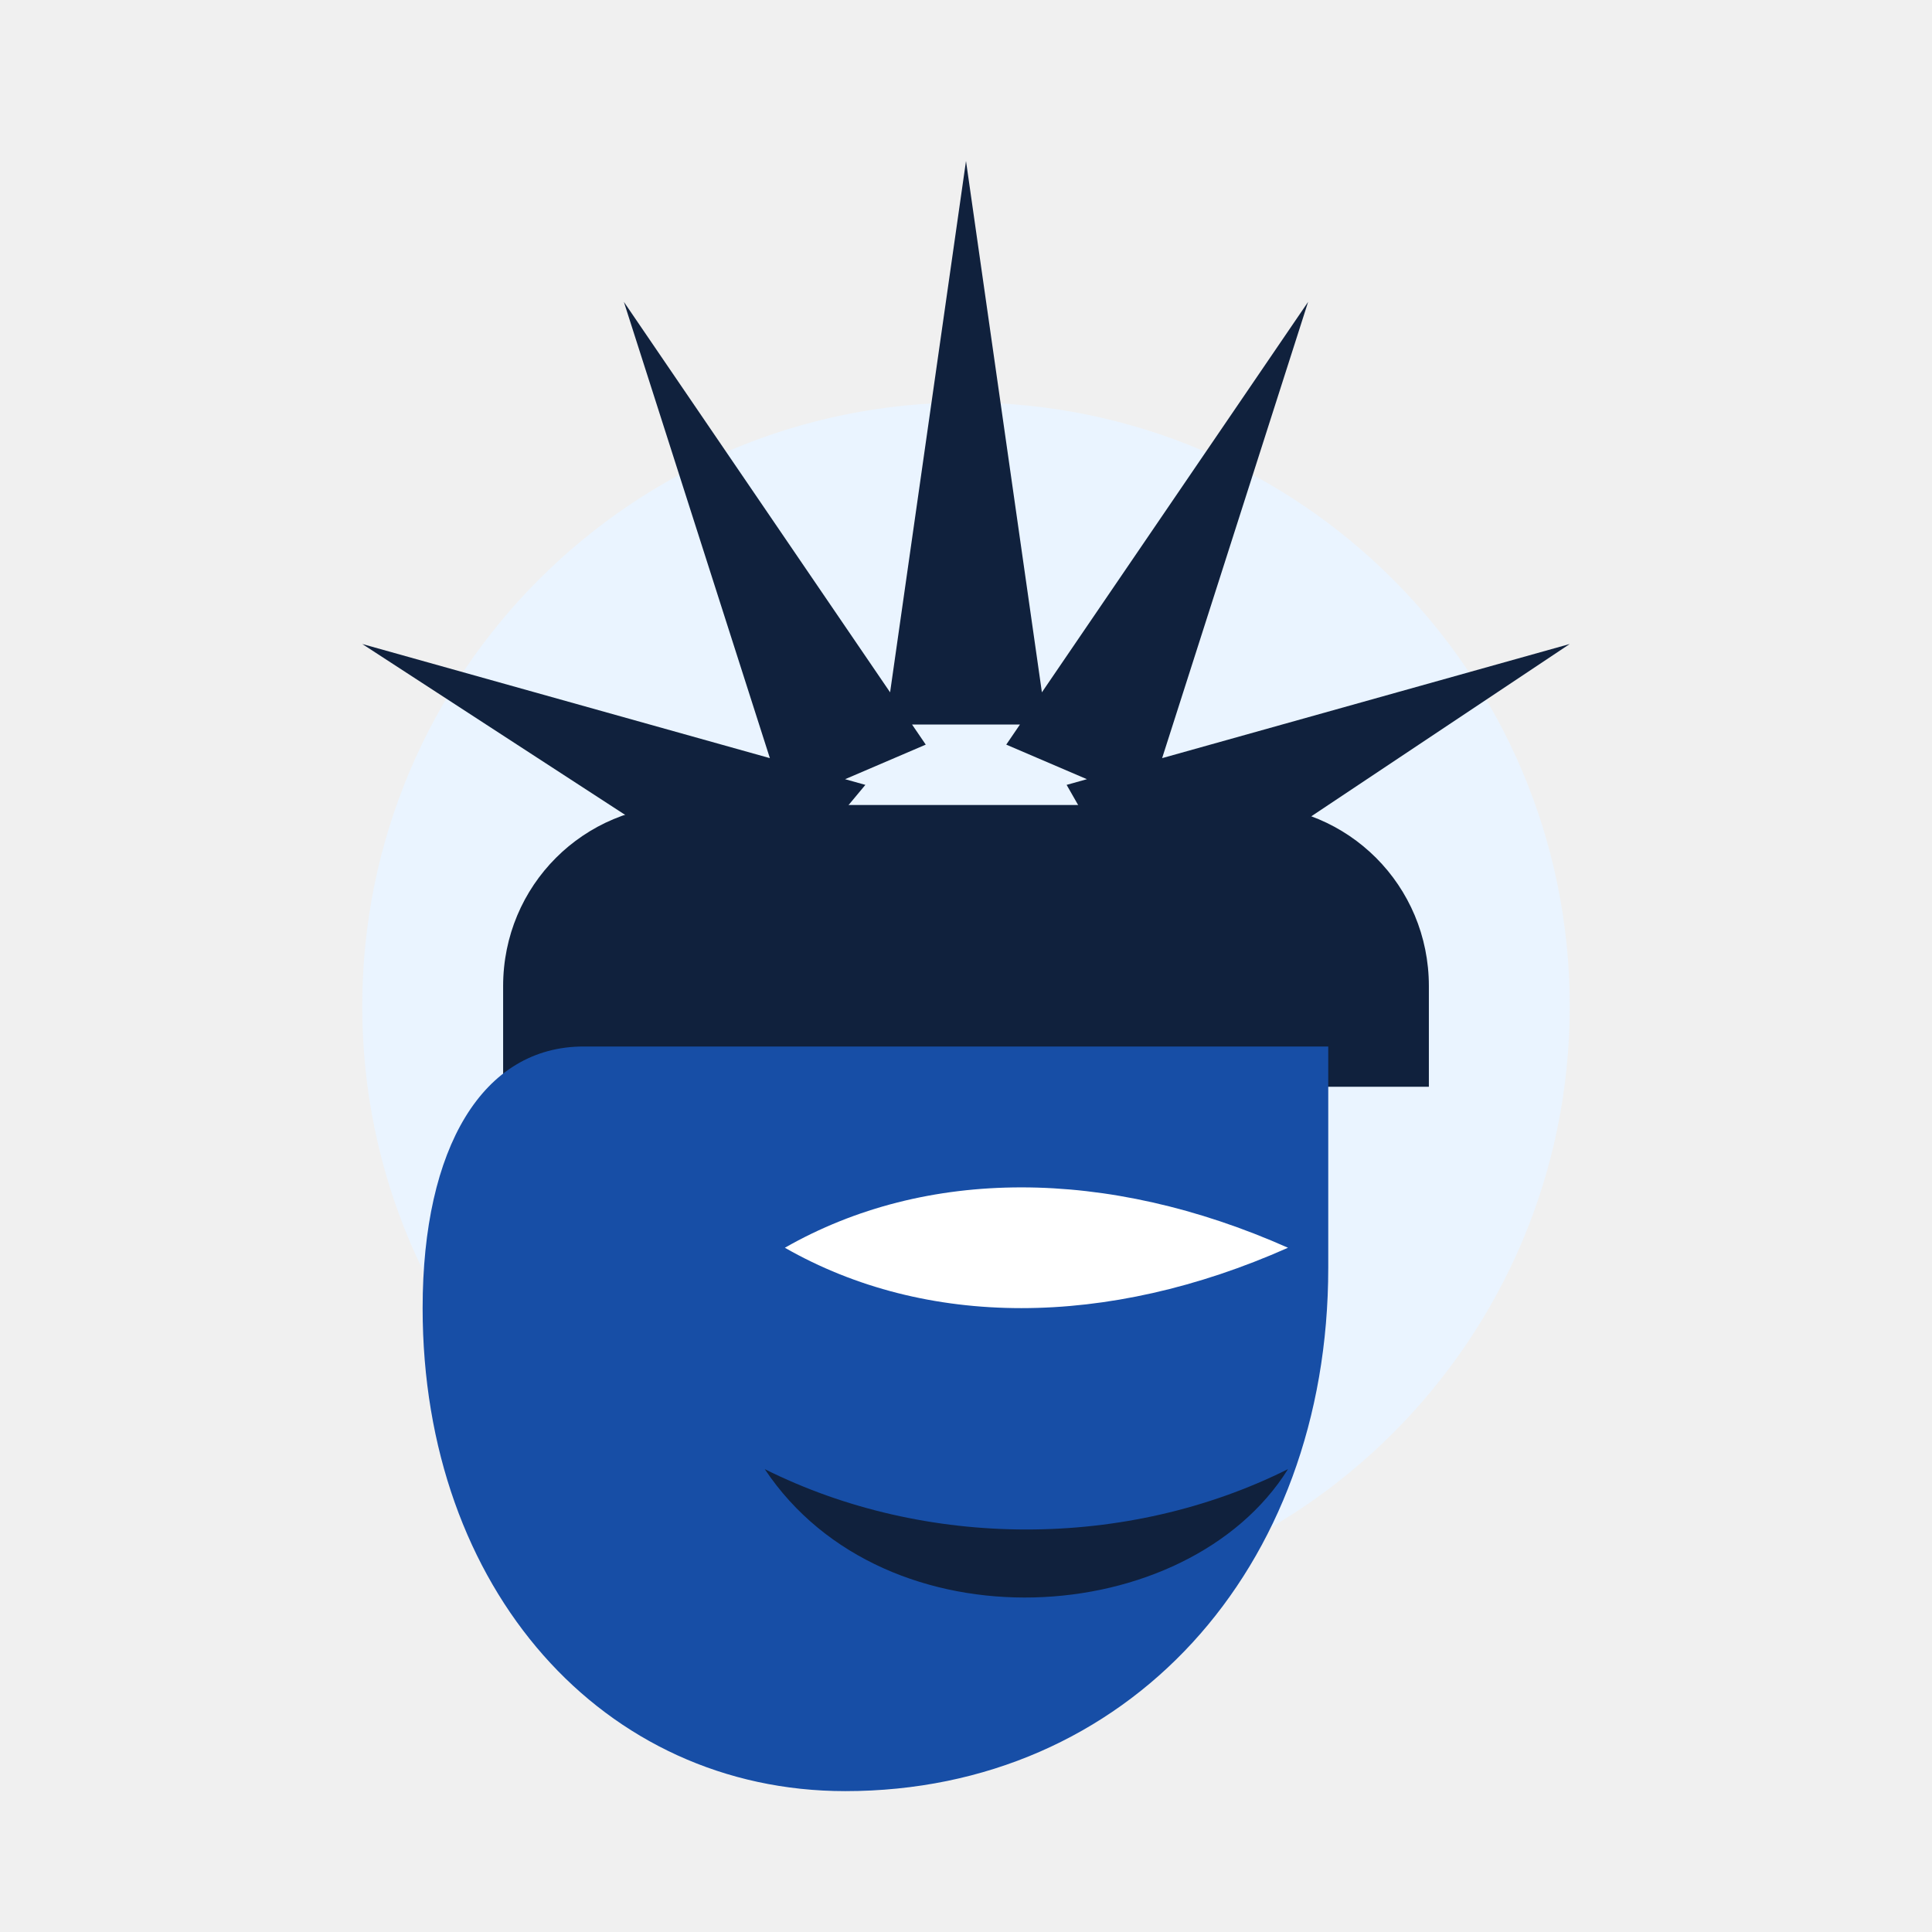
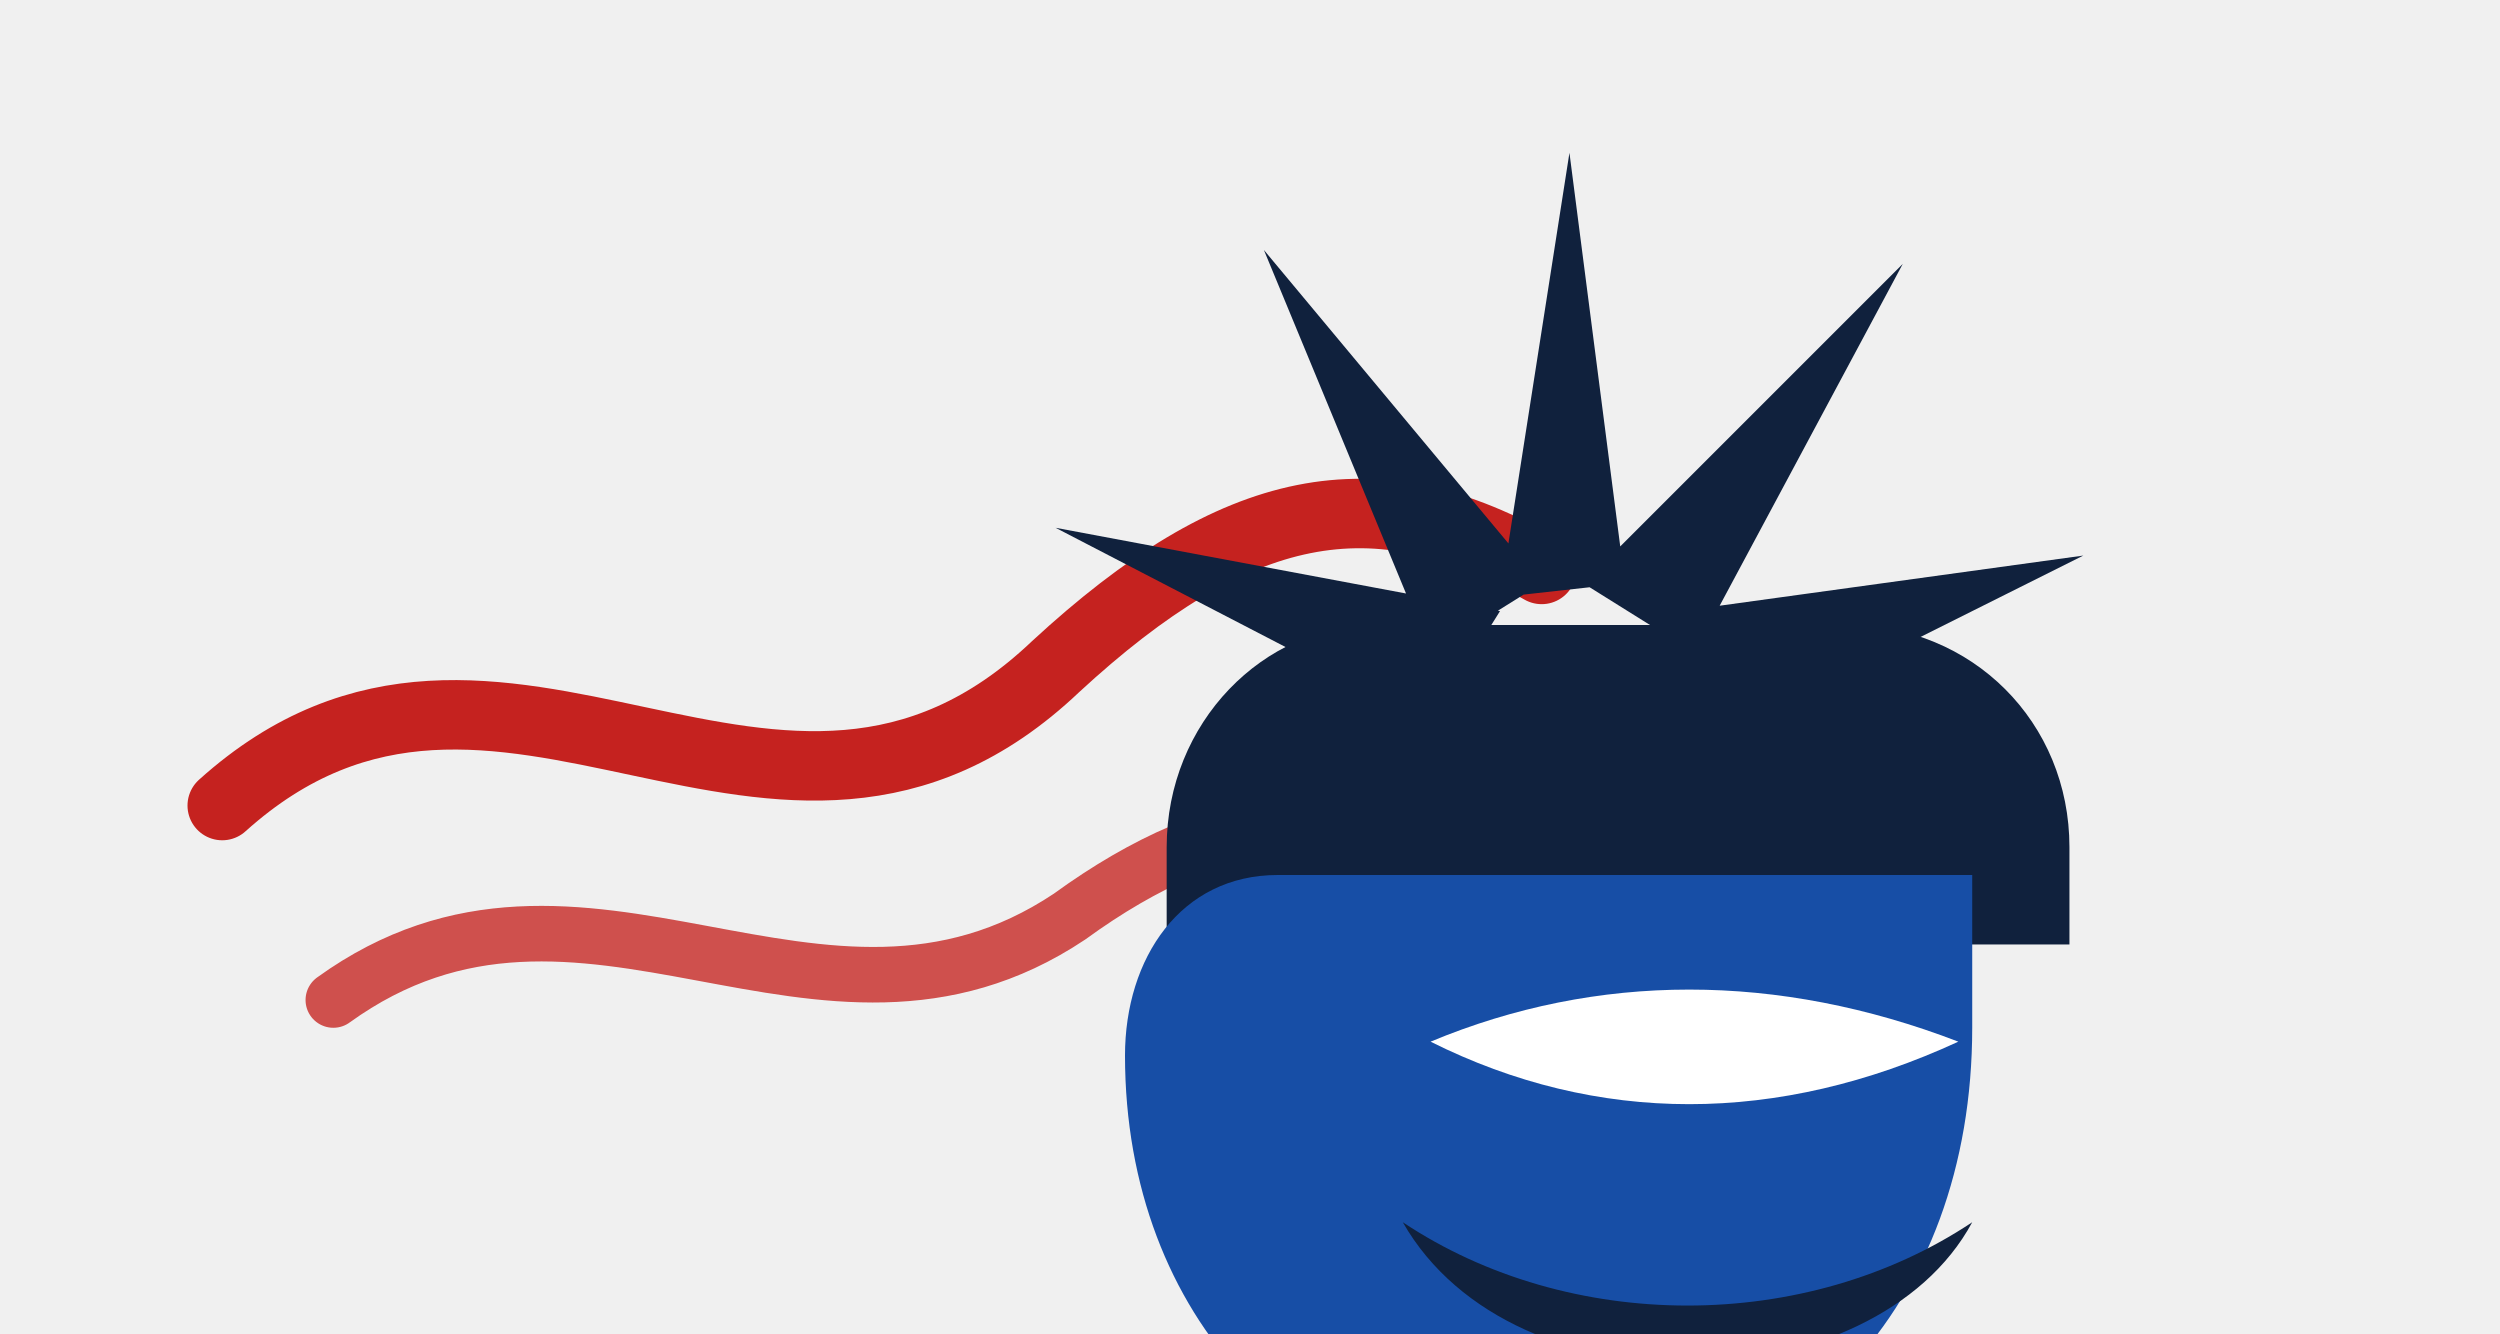
- <svg xmlns="http://www.w3.org/2000/svg" viewBox="0 0 96 96" role="img" aria-label="Green Card Application Services Liberty icon">
-   <circle cx="48" cy="50" r="30" fill="#eaf4ff" />
-   <path fill="#10213d" d="M48 8 44 36h8zm-17 7 8 25 7-3zm34 0-15 22 7 3zM18 32l20 13 5-6zm60 0-25 7 4 7z" />
-   <path fill="#10213d" d="M34 40h28c5 0 9 4 9 9v5H25v-5c0-5 4-9 9-9z" />
-   <path fill="#174ea6" d="M29 52h37v11c0 15-10 26-24 26-12 0-21-10-21-24 0-8 3-13 8-13z" />
-   <path fill="#ffffff" d="M39 62c7-4 16-4 25 0-9 4-18 4-25 0z" />
-   <path fill="#10213d" d="M38 73c8 4 18 4 26 0-5 8-20 9-26 0z" />
+ <svg xmlns="http://www.w3.org/2000/svg" viewBox="0 0 180 96" role="img" aria-label="Green Card Application Services Liberty mark">
+   <path fill="none" stroke="#c5221f" stroke-linecap="round" stroke-width="5" d="M16 58c20-18 40 9 60-10 13-12 23-14 35-7" />
+   <path fill="none" stroke="#c5221f" stroke-linecap="round" stroke-width="4" opacity=".78" d="M24 72c18-13 35 6 53-6 11-8 21-9 31-3" />
+   <path fill="#10213d" d="M113 11 108 43l9-1zm-22 7 12 29 8-5zm46 1-23 23 8 5zM76 38l27 14 5-8zm74 2-29 4 3 9z" />
+   <path fill="#10213d" d="M99 45h34c9 0 16 7 16 16v7H84v-7c0-9 7-16 15-16z" />
+   <path fill="#174ea6" d="M92 63h50v11c0 20-13 34-32 34-16 0-29-13-29-32 0-7 4-13 11-13z" />
+   <path fill="#fff" d="M103 75c12-5 25-5 38 0-13 6-26 6-38 0z" />
+   <path fill="#10213d" d="M101 88c12 8 29 8 41 0-7 13-33 14-41 0z" />
</svg>
